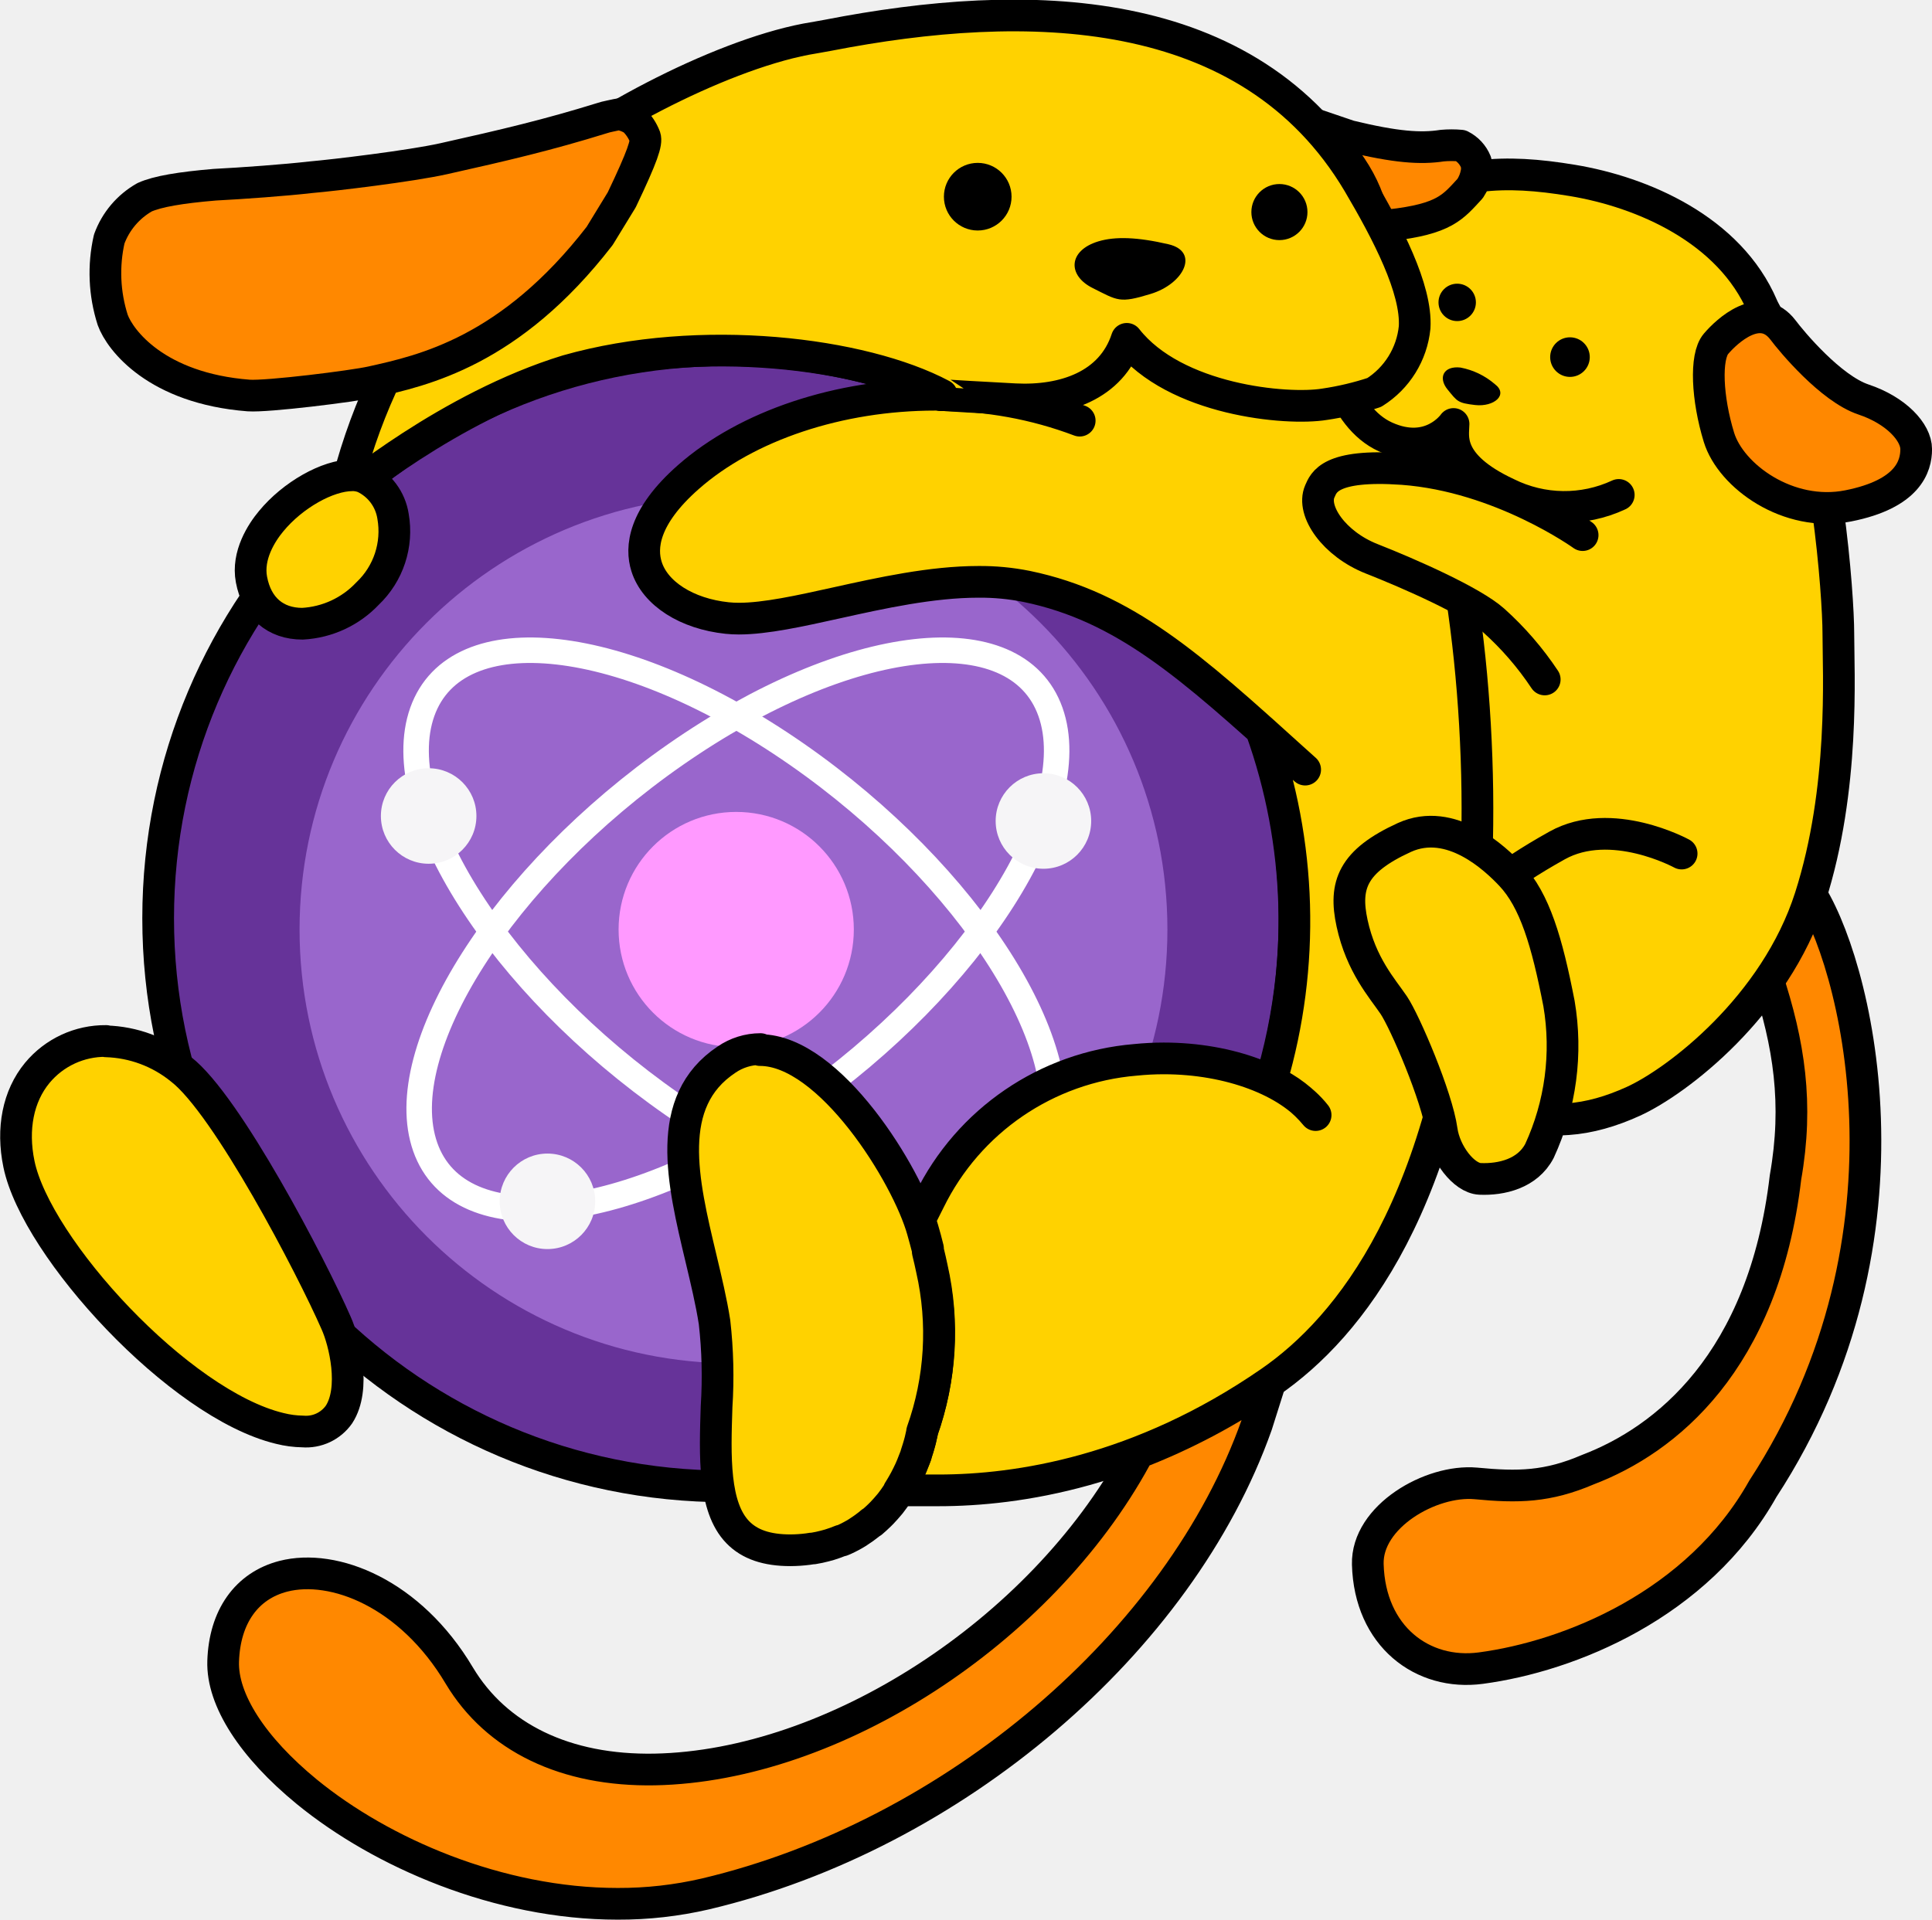
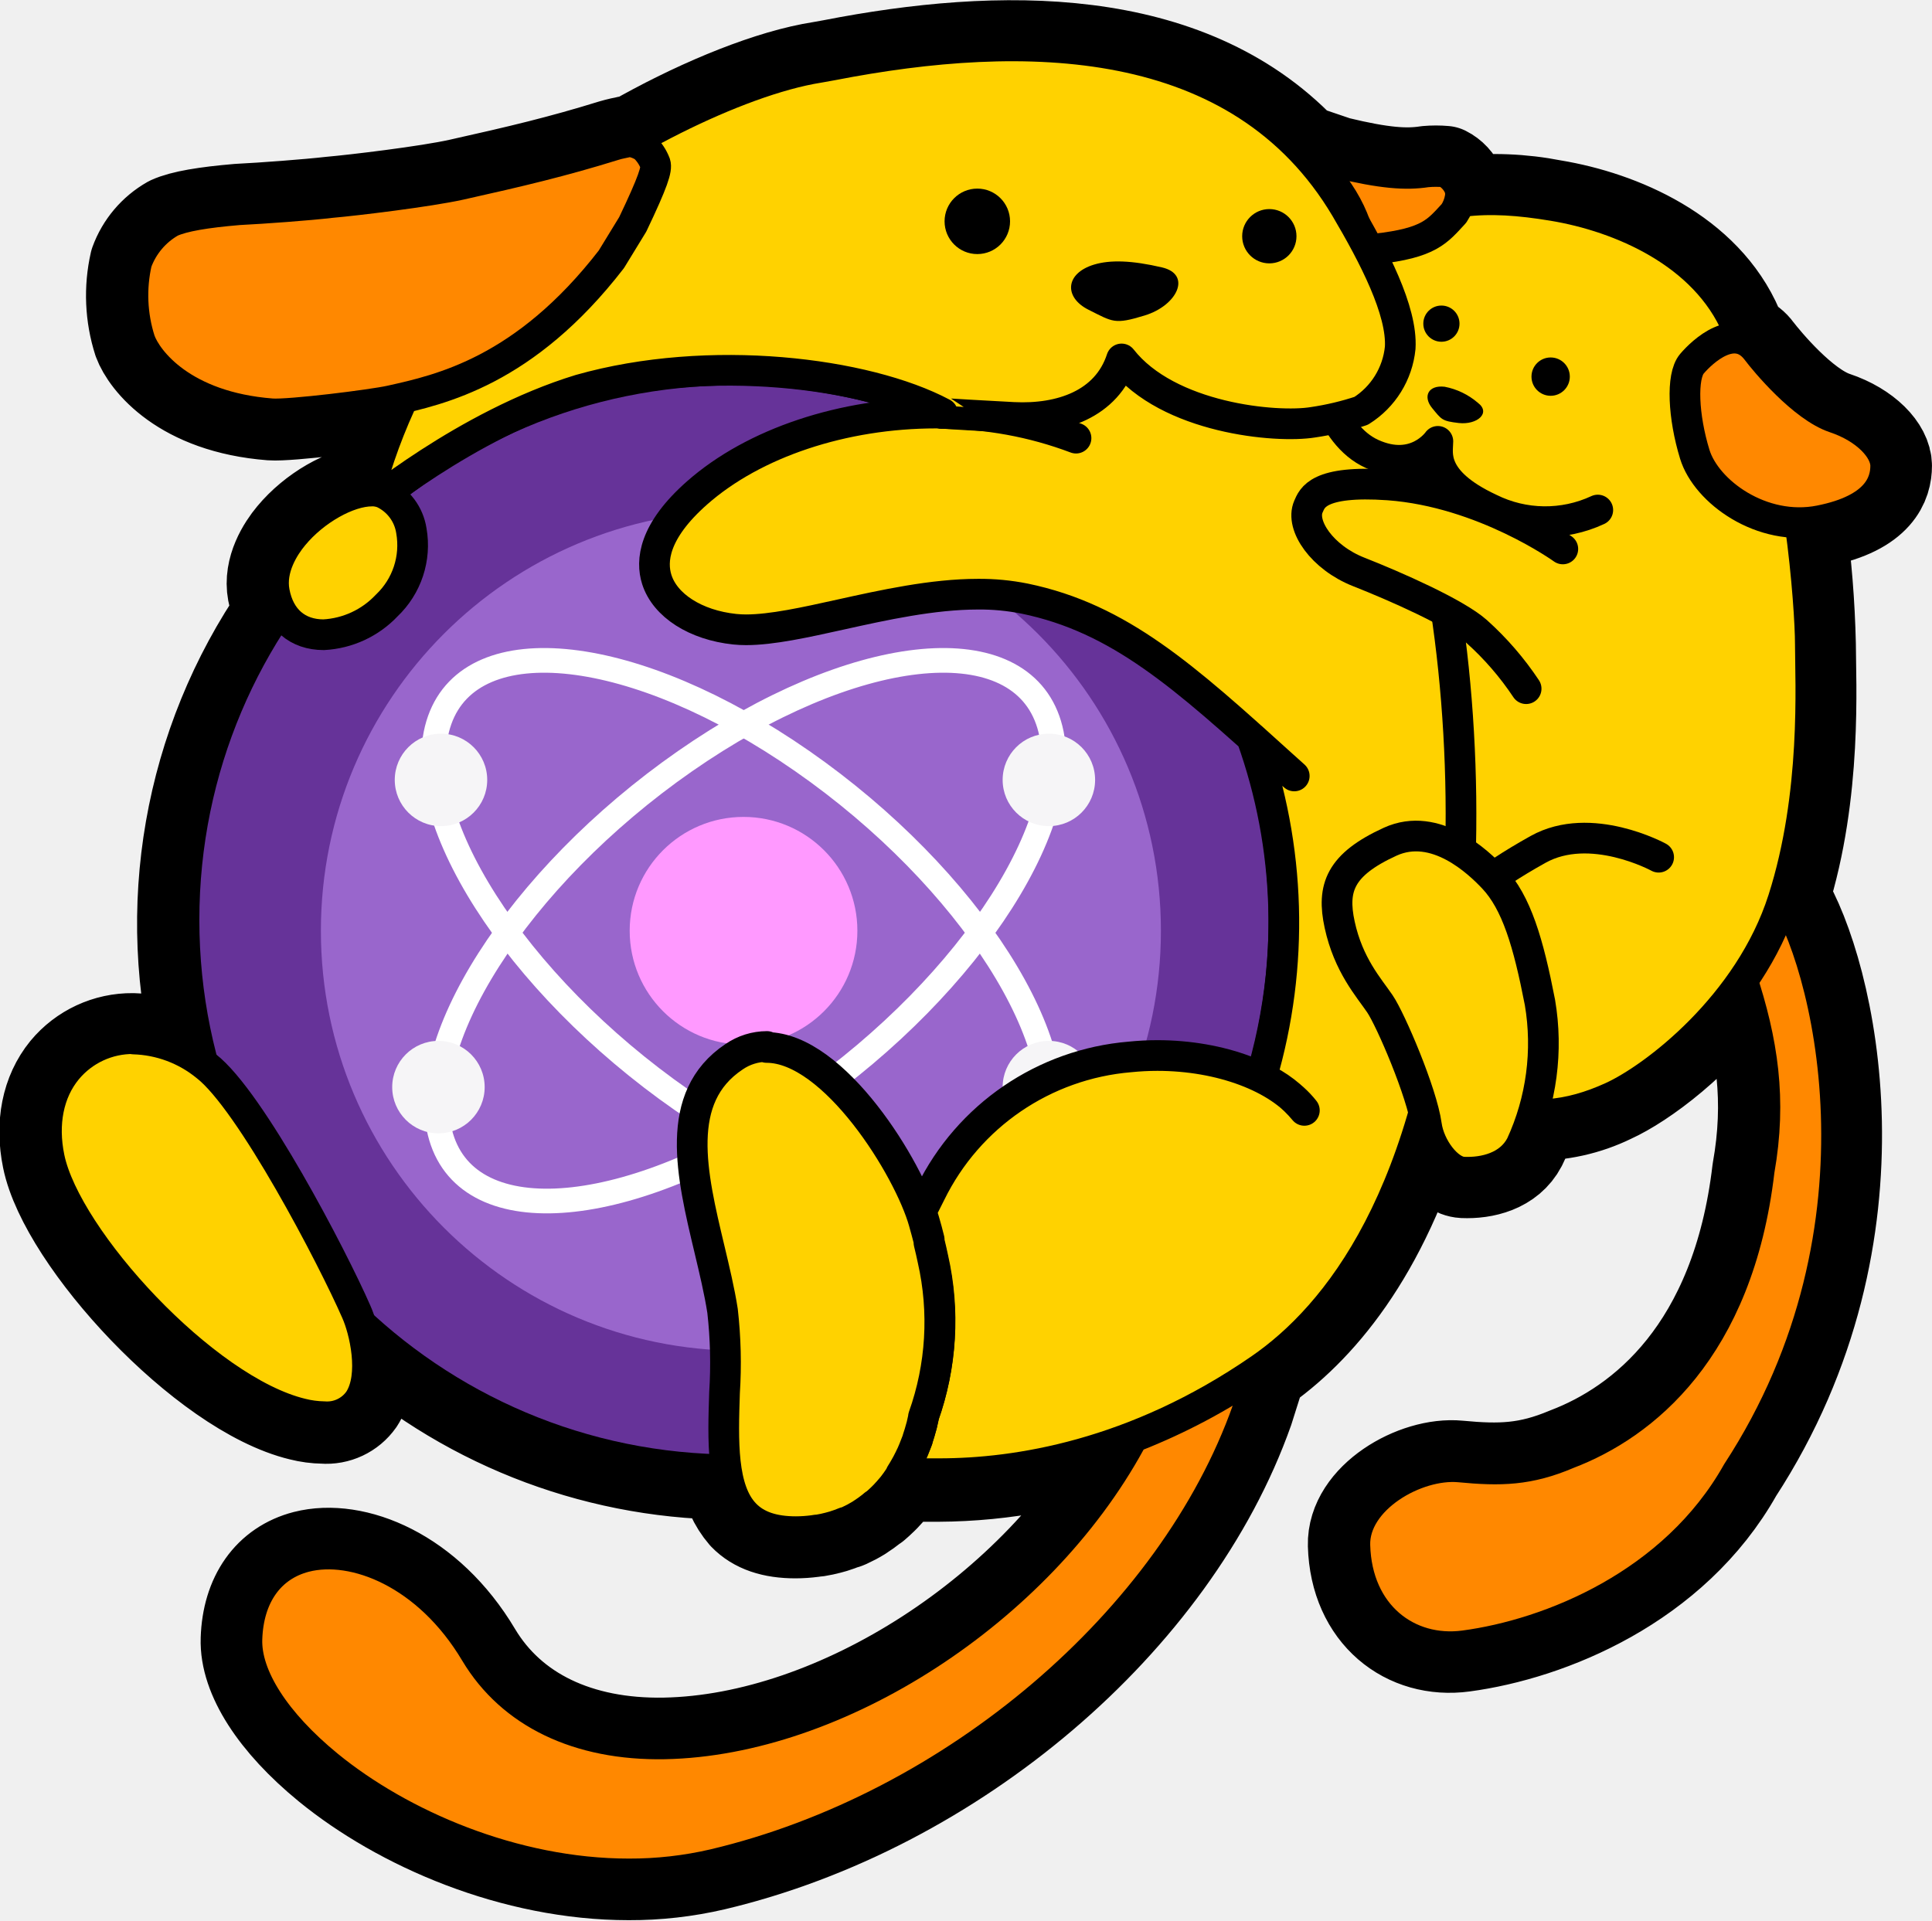
- <svg xmlns="http://www.w3.org/2000/svg" id="stroke" viewBox="0 0 227.34 225.95">
+ <svg xmlns="http://www.w3.org/2000/svg" id="stroke" viewBox="0 0 234.87 233.47">
  <defs>
-     <style>.cls-1,.cls-2{fill:#639;}.cls-1,.cls-11,.cls-8,.cls-9{stroke:#000;stroke-width:3.73px;}.cls-1,.cls-6,.cls-8{stroke-miterlimit:10;}.cls-3{clip-path:url(#clip-path);}.cls-4{fill:#96c;}.cls-5{fill:#f9f;}.cls-6,.cls-8{fill:none;}.cls-6{stroke:#fff;stroke-width:3px;}.cls-7{fill:#f6f5f7;}.cls-9{fill:#f80;}.cls-11,.cls-9{stroke-linecap:round;stroke-linejoin:round;}.cls-10,.cls-11{fill:#ffd200;}</style>
-     <clipPath id="clip-path" transform="translate(-196.96 -306.8)">
+     <style>.cls-1,.cls-3{fill:#639;}.cls-1,.cls-10,.cls-12,.cls-2,.cls-9{stroke:#000;}.cls-1,.cls-7,.cls-9{stroke-miterlimit:10;}.cls-1,.cls-10,.cls-12,.cls-9{stroke-width:3.73px;}.cls-2{fill:#050505;stroke-width:11.25px;}.cls-10,.cls-12,.cls-2{stroke-linecap:round;stroke-linejoin:round;}.cls-4{clip-path:url(#clip-path);}.cls-5{fill:#96c;}.cls-6{fill:#f9f;}.cls-7,.cls-9{fill:none;}.cls-7{stroke:#fff;stroke-width:3px;}.cls-8{fill:#f6f5f7;}.cls-10{fill:#f80;}.cls-11,.cls-12{fill:#ffd200;}</style>
+     <clipPath id="clip-path" transform="translate(-193.2 -303.04)">
      <path class="cls-1" d="M282.43,481.74a66.86,66.86,0,1,1,66.86-66.86A66.94,66.94,0,0,1,282.43,481.74Z" />
    </clipPath>
  </defs>
+   <path class="cls-2" d="M422.44,359.67c0-2-2.34-4.56-6.2-5.85s-8.45-6.85-9.48-8.19a3.72,3.72,0,0,0-1.65-1.29c-.38-.69-.67-1.24-.75-1.42-3.88-9.08-14.15-13.47-22.34-14.83a37,37,0,0,0-11.44-.45,4.69,4.69,0,0,0,.12-.49,2.6,2.6,0,0,0-.08-1.28,3.69,3.69,0,0,0-1.76-1.9,12.19,12.19,0,0,0-2.2,0c-2.53.39-5.41.2-10.9-1.13l-4.3-1.46c-14-14.6-36.7-14.33-57.06-10.36-.86.17-1.73.3-2.59.46h0c-6.32,1.23-14.51,4.74-21.7,8.85a1.5,1.5,0,0,0-.32-.05c-.18,0-.36.06-.62.12l-.5.1c-.32.07-.61.15-1,.26-6.26,1.94-11.36,3.15-18.58,4.76-3.92.88-12.86,1.94-15.63,2.18-2.93.33-8.13.72-11.31.88-4,.34-6.77.8-8.26,1.48a9.33,9.33,0,0,0-4.16,4.92,18.09,18.09,0,0,0,.41,9.51c.88,2.38,5.17,8.06,16,8.9,2.18.16,12.24-1.09,14.47-1.59l1.53-.35-.16.37h0l-.21.51a77.4,77.4,0,0,0-3.67,10.49c-2.87.11-6.82,2.38-9.31,5.38-1.1,1.32-2.85,4-2.31,6.86a7.52,7.52,0,0,0,.84,2.35,66.72,66.72,0,0,0-9.61,55,14.38,14.38,0,0,0-8.36-3,10.38,10.38,0,0,0-8.11,3.76c-2.25,2.76-3,6.57-2.15,10.73,2,9.86,18.86,28.27,30.69,31.11a11.77,11.77,0,0,0,2.71.36,4.74,4.74,0,0,0,4.26-2c1.54-2.36,1.06-6.24.31-8.89a66.6,66.6,0,0,0,44.44,17.7,9.4,9.4,0,0,0,2.21,5c1.39,1.44,3.42,2.13,6.19,2.13a16.75,16.75,0,0,0,2.09-.14l.45-.07.14,0c.5-.08.95-.18,1.37-.29l.58-.16c.45-.14.9-.3,1.33-.48l.09,0,.29-.12a13.9,13.9,0,0,0,1.56-.83l.16-.11a14.05,14.05,0,0,0,1.2-.86l.27-.23.06,0c.31-.27.62-.54.9-.82l.07-.07.22-.22c.32-.33.62-.68.89-1l.1-.12c.29-.37.57-.76.85-1.19l.11-.17h4.65a65.55,65.55,0,0,0,23.55-4.51l-.32.58C319.39,498.89,295,514.66,274,515.06c-10.5.19-18.63-3.76-23-11.06-5.76-9.69-14.77-13.2-20.7-11.68-4.33,1.12-6.91,4.77-7.08,10-.15,4.53,3.45,10.13,9.86,15.38,8.75,7.15,22.53,13.17,36.56,13.17A45,45,0,0,0,280,529.7c29.12-6.89,55.78-29.6,64.84-55.21l1.58-5c6.84-4.72,14.92-13.79,19.86-31.12.13.52.23,1,.29,1.43.38,2.72,2.6,5.62,4.5,5.71,2.52.11,5.6-.61,7-3.29a21.18,21.18,0,0,0,1.43-3.69,21,21,0,0,0,9.6-2.13c3.74-1.7,10.71-6.74,15.87-14.17,2.49,7.72,3.52,14.64,2,23.13-2.56,21.77-14.13,30.92-23.25,34.39-4.76,2-8.15,2.1-13.2,1.62-5.27-.5-12.85,3.89-12.7,9.53.24,8.47,6.43,13.14,13.31,12.21,10.42-1.4,25.51-7.46,33.18-21.11,19-29.18,11.22-61,5.68-69.93,4-12.66,3.2-26.15,3.2-30.68A129.23,129.23,0,0,0,412,366.58a12.6,12.6,0,0,0,2.48-.24C421.51,364.93,422.44,361.66,422.44,359.67ZM368,356.72a6.37,6.37,0,0,0,.51,3.52l-3.3,0c-.15-.47-.3-.91-.45-1.37A6,6,0,0,0,368,356.72Zm-49.42-2.06-.45-.12Zm5.4,1.69q-.93-.37-1.9-.69Q323.08,356,324,356.35Zm-3-1-.87-.27Zm-7-1.54h0Zm2.08.34.19,0Zm33.1,57.94c.05,1.06.08,2.13.08,3.2s0,2-.08,3c0-1,.08-2,.08-3S349.26,413.12,349.21,412.06Zm0,7.2q-.06,1-.16,2.07C349.07,420.64,349.12,420,349.17,419.26Zm-.26,3.14q-.14,1.28-.33,2.55C348.71,424.1,348.82,423.25,348.91,422.4Zm-.6,4.22c-.06.33-.12.66-.18,1Q348.23,427.11,348.31,426.62Zm-.56,2.9,0,.07Zm-.82-31.83c0,.16.09.32.14.48C347,398,347,397.84,346.93,397.68Zm.58,2.3c.09.4.19.81.28,1.21C347.71,400.79,347.61,400.39,347.51,400Zm.61,2.86c.09.49.18,1,.26,1.47C348.3,403.82,348.21,403.33,348.12,402.84Zm.5,3c.08.56.15,1.13.22,1.69C348.77,407,348.7,406.4,348.62,405.83Zm.37,3.08c.06.67.11,1.34.15,2C349.1,410.25,349,409.58,349,408.91Zm-3.6-16.18h0l3.7,3.34Zm-15.83-46.05a13.79,13.79,0,0,0,1,1.16l-1.71.41A9.87,9.87,0,0,0,329.55,346.68ZM348.22,435l-.12-.07Zm1.34.91,0,0Zm1.32,1.16-.21-.2ZM358,330.41c-.39-.69-.79-1.37-1.19-2a39.18,39.18,0,0,0-4.37-6A20.28,20.28,0,0,1,358,330.41Zm-60.46,19.72a66.76,66.76,0,0,0-14.58-1.72A55.25,55.25,0,0,1,297.51,350.13Zm-33.69.86c.58-.16,1.16-.3,1.75-.44a66.7,66.7,0,0,0-25.13,12.73l-.27-.13C244.7,359.73,254.45,353,263.82,351Zm3-.74-.74.17Zm77.08,121c.84-.53,1.68-1.08,2.52-1.66C345.56,470.15,344.72,470.69,343.89,471.22Zm-7.73,4.29.89-.43Zm2.21-1.1c.71-.37,1.43-.76,2.15-1.17Q339.43,473.86,338.36,474.42Zm2.92-1.62c.61-.35,1.21-.71,1.82-1.09Q342.2,472.27,341.29,472.8Z" transform="translate(-193.2 -303.04)" />
  <g id="ball">
-     <path class="cls-2" d="M282.43,481.74a66.86,66.86,0,1,1,66.86-66.86A66.94,66.94,0,0,1,282.43,481.74Z" transform="translate(-196.96 -306.8)" />
-     <g class="cls-3">
-       <circle class="cls-4" cx="86.31" cy="109.4" r="51.06" />
-       <circle class="cls-5" cx="86.63" cy="109.4" r="13.84" />
-       <path class="cls-6" d="M247,441.8c-4-11.38,9.15-32.07,29.47-46.21s40.06-16.38,44.1-5-9.15,32.07-29.47,46.21S251,453.18,247,441.8Z" transform="translate(-196.96 -306.8)" />
-       <path class="cls-6" d="M320.22,441.8c4-11.38-9.15-32.07-29.47-46.21s-40.06-16.38-44.1-5,9.15,32.07,29.47,46.21S316.18,453.18,320.22,441.8Z" transform="translate(-196.96 -306.8)" />
-       <circle class="cls-7" cx="122.78" cy="96.63" r="5.62" />
-       <circle class="cls-7" cx="50.44" cy="96.04" r="5.62" />
-       <circle class="cls-7" cx="64.42" cy="141.39" r="5.62" />
+     <path class="cls-3" d="M282.43,481.74a66.86,66.86,0,1,1,66.86-66.86A66.94,66.94,0,0,1,282.43,481.74Z" transform="translate(-193.2 -303.04)" />
+     <g class="cls-4">
+       <circle class="cls-5" cx="90.07" cy="113.16" r="51.06" />
+       <circle class="cls-6" cx="90.39" cy="113.16" r="13.84" />
+       <path class="cls-7" d="M247,441.8c-4-11.38,9.15-32.07,29.47-46.21s40.06-16.38,44.1-5-9.15,32.07-29.47,46.21S251,453.18,247,441.8Z" transform="translate(-193.2 -303.04)" />
+       <path class="cls-7" d="M320.22,441.8c4-11.38-9.15-32.07-29.47-46.21s-40.06-16.38-44.1-5,9.15,32.07,29.47,46.21S316.18,453.18,320.22,441.8Z" transform="translate(-193.2 -303.04)" />
+       <circle class="cls-8" cx="127.51" cy="94.82" r="5.62" />
+       <circle class="cls-8" cx="53.61" cy="94.82" r="5.62" />
+       <circle class="cls-8" cx="127.51" cy="132.17" r="5.62" />
+       <circle class="cls-8" cx="53.3" cy="132.17" r="5.62" />
    </g>
-     <path class="cls-8" d="M282.43,481.74a66.86,66.86,0,1,1,66.86-66.86A66.94,66.94,0,0,1,282.43,481.74Z" transform="translate(-196.96 -306.8)" />
+     <path class="cls-9" d="M282.43,481.74a66.86,66.86,0,1,1,66.86-66.86A66.94,66.94,0,0,1,282.43,481.74Z" transform="translate(-193.2 -303.04)" />
  </g>
  <g id="wapuu">
-     <path class="cls-9" d="M346.41,469.57a74.65,74.65,0,0,1-15.49,8.22l-.32.58C319.39,498.89,295,514.66,274,515.06c-10.5.19-18.63-3.76-23-11.06-5.76-9.69-14.77-13.2-20.7-11.68-4.33,1.12-6.91,4.77-7.08,10-.15,4.53,3.45,10.13,9.86,15.38,8.75,7.15,22.53,13.17,36.56,13.17A45,45,0,0,0,280,529.7c29.12-6.89,55.78-29.6,64.84-55.21l1.58-5Z" transform="translate(-196.96 -306.8)" />
-     <path class="cls-9" d="M409.65,411.42c5.53,7.94,14.28,40.66-5.25,70.6-7.67,13.66-22.75,19.72-33.18,21.11-6.88.92-13.08-3.75-13.31-12.21-.16-5.64,7.43-10,12.7-9.53,5,.48,8.44.42,13.2-1.62,9.11-3.47,20.69-12.62,23.25-34.39,1.53-8.67.43-15.71-2.18-23.63" transform="translate(-196.96 -306.8)" />
-     <path class="cls-10" d="M392.31,357.55s8.67,21.94,8.93,52.55c0,0-30.87,6.63-34.44,9.95l-6.12-59.95S387.72,361.12,392.31,357.55Z" transform="translate(-196.96 -306.8)" />
-     <path class="cls-11" d="M307.55,353.31a46.54,46.54,0,0,1,16.46,3,46.72,46.72,0,0,0-17-3.05h0c-11.3,0-22.16,3.62-29.05,9.69-5.34,4.7-5.62,8.32-4.92,10.53,1,3.18,4.73,5.56,9.48,6.06a13.44,13.44,0,0,0,1.38.07c3.13,0,7.19-.9,11.48-1.85,5.24-1.16,11.19-2.48,16.72-2.48a27.71,27.71,0,0,1,5.67.54c11.56,2.39,19.41,9.49,31.29,20.23l1.48,1.33-1.48-1.33-3.7-3.34a66.68,66.68,0,0,1,1.2,41.33,14.6,14.6,0,0,1,5.21,4c-3.13-4-10.15-6.67-17.87-6.67-1.12,0-2.24.06-3.33.17a29.74,29.74,0,0,0-24.25,16.56l-1.13,2.25h0c.14.4.26.78.36,1.13.22.74.42,1.48.61,2.26l0,.15,0,.09c.18.75.34,1.42.47,2.06a34.33,34.33,0,0,1-1.14,19.12l0,.09a17.78,17.78,0,0,1-.48,1.89c-.07.23-.15.48-.24.75l0,.05c-.12.35-.27.74-.47,1.2-.08.19-.16.37-.24.56l-.16.33-.05.11q-.17.35-.36.71l-.23.41c-.16.29-.34.58-.52.87l0,.08,0,0h4.65c9.37,0,23.75-2.21,39-12.73,9.37-6.45,21.12-21.05,23.88-54,1.7-20.29-.67-43.22-6.05-58.43-1.57-4.44-5.79-15.09-6.17-15.86" transform="translate(-196.96 -306.8)" />
-     <path class="cls-11" d="M394.84,407.26s-8.26-4.52-14.66-.95c-6.66,3.72-8.83,6-10.88,8.2s-3.78,4.57-2.68,8.51,1.89,12,7.09,14.19,10.25,1.58,15.45-.79,16.71-11.19,20.81-24,3.31-26.48,3.31-31.06-1.42-23.49-5.68-32.63c0,0-3-5.21-3.25-5.86-3.88-9.08-14.15-13.47-22.34-14.83s-14-1-21.66,3.07-7,14.32-7,15.52,1.36,9.21,6.65,11.6,8-1.53,8-1.53c0,1.36-1,4.77,6.31,8.18a15.14,15.14,0,0,0,13.13.17" transform="translate(-196.96 -306.8)" />
-     <path d="M368.82,350.06c-2-.23-2.67,1.19-1.52,2.59s1.18,1.58,3.24,1.82c2.24.25,3.95-1.23,2.32-2.46A8.69,8.69,0,0,0,368.82,350.06Z" transform="translate(-196.96 -306.8)" />
-     <circle cx="171.47" cy="35.59" r="2.2" />
-     <circle cx="184.74" cy="42.03" r="2.33" />
-     <path class="cls-9" d="M406.76,345.63c1,1.34,5.62,6.9,9.48,8.19s6.2,3.86,6.2,5.85-.94,5.27-8,6.67-13.81-3.51-15.21-8.07-1.64-9.48-.35-11S404.07,342.12,406.76,345.63Z" transform="translate(-196.96 -306.8)" />
-     <path class="cls-11" d="M383.19,369.78S373.58,362.85,362,362c-8.62-.6-9.27,1.59-9.74,2.64-1,2.29,1.69,6.19,6.11,7.93s11.83,5,14.36,7.26a36.39,36.39,0,0,1,6,6.94" transform="translate(-196.96 -306.8)" />
-     <path class="cls-11" d="M374.73,409.77c-1.76-1.86-7-6.91-12.52-4.4-6.1,2.79-7.12,5.61-6.15,10.09,1.07,4.93,3.56,7.66,4.89,9.62s5.12,10.83,5.66,14.76c.38,2.72,2.6,5.62,4.5,5.71,2.52.11,5.6-.61,7-3.29a29.59,29.59,0,0,0,2.3-17.34C379,417.66,377.56,412.76,374.73,409.77Z" transform="translate(-196.96 -306.8)" />
-     <path class="cls-9" d="M351.06,321.21l4.7,1.6c5.49,1.33,8.37,1.52,10.9,1.13a12.19,12.19,0,0,1,2.2,0,3.69,3.69,0,0,1,1.76,1.9,2.6,2.6,0,0,1,.08,1.28,4.88,4.88,0,0,1-.75,1.87c-2,2.15-2.94,3.6-9.52,4.32l-1.75.19C358.26,329.44,355.69,324.93,351.06,321.21Z" transform="translate(-196.96 -306.8)" />
-     <path class="cls-11" d="M316.39,353.79c5.76.29,11.36-1.6,13.16-7.11,5.66,7.23,18.82,8.43,23.27,7.7a34.39,34.39,0,0,0,5.85-1.39,10.24,10.24,0,0,0,4.75-7.66c.27-4.5-3.19-11.15-6.64-17-12.86-21.63-39.16-21.9-62.38-17.38-.86.17-1.73.3-2.59.46h0c-10.45,2-26,10.28-33.69,17.18h0c-.68.62-1.34,1.26-2,1.9-.48.47-.94,1-1.4,1.44l0,0h0a63.77,63.77,0,0,0-12.65,19.77h0l-.21.51A68.82,68.82,0,0,0,237.5,365s12.31-10.33,26.21-14.58c15.69-4.45,34.74-2.1,44.08,2.87C307.8,353.31,313.2,353.63,316.39,353.79Z" transform="translate(-196.96 -306.8)" />
-     <path class="cls-9" d="M269.17,320.37c.26-.06.43-.09.62-.12a4.31,4.31,0,0,1,1.74.67,5.45,5.45,0,0,1,1.33,2c.22.66-.24,2.16-2.74,7.4l-2.6,4.25c-10.52,13.61-20.77,15.84-26.83,17.19-2.23.5-12.29,1.75-14.47,1.59-10.85-.84-15.14-6.52-16-8.9a18.09,18.09,0,0,1-.41-9.51,9.33,9.33,0,0,1,4.16-4.92c1.49-.68,4.23-1.14,8.26-1.48,3.18-.16,8.38-.54,11.31-.88,2.77-.24,11.72-1.31,15.63-2.18,7.22-1.61,12.32-2.82,18.58-4.76.35-.11.63-.19,1-.26Z" transform="translate(-196.96 -306.8)" />
-     <path class="cls-11" d="M238.4,362.74c-2.88,0-7,2.32-9.54,5.41-1.1,1.32-2.85,4-2.31,6.86.62,3.31,2.81,5.2,6,5.2a11.36,11.36,0,0,0,7.66-3.55,10.11,10.11,0,0,0,3-9.09,6.08,6.08,0,0,0-3.44-4.59,3.83,3.83,0,0,0-1.42-.25Z" transform="translate(-196.96 -306.8)" />
-     <path d="M326.2,335.21c-3.55,1.08-3.65,4-.67,5.49s3.15,1.82,6.81.7c4-1.21,5.77-5,2.12-5.85S328.19,334.61,326.2,335.21Z" transform="translate(-196.96 -306.8)" />
-     <circle cx="115.05" cy="23.15" r="3.98" />
-     <circle cx="150.55" cy="24.96" r="3.3" />
-     <path class="cls-11" d="M286.44,430.27a7.08,7.08,0,0,0-4,1.25c-7.4,4.93-5.16,14.3-3,23.36.6,2.53,1.23,5.14,1.6,7.54a56,56,0,0,1,.24,9.94c-.19,5.81-.39,11.8,2.49,14.77,1.39,1.44,3.42,2.13,6.19,2.13a16.76,16.76,0,0,0,2.09-.14l.45-.07.14,0c.5-.08.95-.18,1.37-.29l.58-.16c.45-.14.9-.3,1.33-.48l.09,0,.29-.12a13.91,13.91,0,0,0,1.56-.83l.16-.11a14.06,14.06,0,0,0,1.2-.86l.27-.23.06,0c.31-.27.62-.54.9-.82l.07-.07.22-.22c.32-.33.62-.68.89-1l.1-.12c.29-.37.57-.76.85-1.19l.13-.2,0-.08c.18-.29.36-.58.52-.87l.23-.41q.19-.36.36-.71l.05-.11.16-.33c.09-.19.16-.38.24-.56.19-.46.34-.86.47-1.2l0-.05c.09-.27.17-.52.24-.75a17.78,17.78,0,0,0,.48-1.89l0-.09a34.33,34.33,0,0,0,1.14-19.12c-.13-.64-.29-1.32-.47-2.06l0-.09,0-.15c-.2-.78-.4-1.52-.61-2.26-1.8-6.47-10.9-21.23-19.13-21.23Z" transform="translate(-196.96 -306.8)" />
-     <path class="cls-11" d="M209.43,429.36a14.6,14.6,0,0,1,8.83,3.29c5.41,4.17,15.38,23.29,18.25,29.86,1,2.21,2.32,7.74.34,10.77a4.74,4.74,0,0,1-4.26,2,11.77,11.77,0,0,1-2.71-.36c-11.83-2.84-28.65-21.25-30.69-31.11-.86-4.16-.1-8,2.15-10.73a10.38,10.38,0,0,1,8.11-3.76" transform="translate(-196.96 -306.8)" />
+     <path class="cls-10" d="M346.41,469.57a74.65,74.65,0,0,1-15.49,8.22l-.32.58C319.39,498.89,295,514.66,274,515.06c-10.5.19-18.63-3.76-23-11.06-5.76-9.69-14.77-13.2-20.7-11.68-4.33,1.12-6.91,4.77-7.08,10-.15,4.53,3.45,10.13,9.86,15.38,8.75,7.15,22.53,13.17,36.56,13.17A45,45,0,0,0,280,529.7c29.12-6.89,55.78-29.6,64.84-55.21l1.58-5Z" transform="translate(-193.2 -303.04)" />
+     <path class="cls-10" d="M409.65,411.42c5.53,7.94,14.28,40.66-5.25,70.6-7.67,13.66-22.75,19.72-33.18,21.11-6.88.92-13.08-3.75-13.31-12.21-.16-5.64,7.43-10,12.7-9.53,5,.48,8.44.42,13.2-1.62,9.11-3.47,20.69-12.62,23.25-34.39,1.53-8.67.43-15.71-2.18-23.63" transform="translate(-193.2 -303.04)" />
+     <path class="cls-11" d="M392.31,357.55s8.67,21.94,8.93,52.55c0,0-30.87,6.63-34.44,9.95l-6.12-59.95S387.72,361.12,392.31,357.55Z" transform="translate(-193.2 -303.04)" />
+     <path class="cls-12" d="M307.55,353.31a46.54,46.54,0,0,1,16.46,3,46.72,46.72,0,0,0-17-3.05h0c-11.3,0-22.16,3.62-29.05,9.69-5.34,4.7-5.62,8.32-4.92,10.53,1,3.18,4.73,5.56,9.48,6.06a13.44,13.44,0,0,0,1.38.07c3.13,0,7.19-.9,11.48-1.85,5.24-1.16,11.19-2.48,16.72-2.48a27.71,27.71,0,0,1,5.67.54c11.56,2.39,19.41,9.49,31.29,20.23l1.48,1.33-1.48-1.33-3.7-3.34a66.68,66.68,0,0,1,1.2,41.33,14.6,14.6,0,0,1,5.21,4c-3.13-4-10.15-6.67-17.87-6.67-1.12,0-2.24.06-3.33.17a29.74,29.74,0,0,0-24.25,16.56l-1.13,2.25h0c.14.4.26.78.36,1.13.22.74.42,1.48.61,2.26l0,.15,0,.09c.18.75.34,1.42.47,2.06a34.33,34.33,0,0,1-1.14,19.12l0,.09a17.78,17.78,0,0,1-.48,1.89c-.07.23-.15.48-.24.75l0,.05c-.12.35-.27.74-.47,1.2-.08.19-.16.37-.24.56l-.16.33-.05.11q-.17.35-.36.71l-.23.41c-.16.29-.34.58-.52.87l0,.08,0,0h4.65c9.37,0,23.75-2.21,39-12.73,9.37-6.45,21.12-21.05,23.88-54,1.7-20.29-.67-43.22-6.05-58.43-1.57-4.44-5.79-15.09-6.17-15.86" transform="translate(-193.2 -303.04)" />
+     <path class="cls-12" d="M394.84,407.26s-8.26-4.52-14.66-.95c-6.66,3.72-8.83,6-10.88,8.2s-3.78,4.57-2.68,8.51,1.89,12,7.09,14.19,10.25,1.58,15.45-.79,16.71-11.19,20.81-24,3.31-26.48,3.31-31.06-1.42-23.49-5.68-32.63c0,0-3-5.21-3.25-5.86-3.88-9.08-14.15-13.47-22.34-14.83s-14-1-21.66,3.07-7,14.32-7,15.52,1.36,9.21,6.65,11.6,8-1.53,8-1.53c0,1.36-1,4.77,6.31,8.18a15.14,15.14,0,0,0,13.13.17" transform="translate(-193.2 -303.04)" />
+     <path d="M368.82,350.06c-2-.23-2.67,1.19-1.52,2.59s1.18,1.58,3.24,1.82c2.24.25,3.95-1.23,2.32-2.46A8.69,8.69,0,0,0,368.82,350.06Z" transform="translate(-193.2 -303.04)" />
+     <circle cx="175.23" cy="39.35" r="2.2" />
+     <circle cx="188.51" cy="45.79" r="2.33" />
+     <path class="cls-10" d="M406.76,345.63c1,1.34,5.62,6.9,9.48,8.19s6.2,3.86,6.2,5.85-.94,5.27-8,6.67-13.81-3.51-15.21-8.07-1.64-9.48-.35-11S404.07,342.12,406.76,345.63Z" transform="translate(-193.2 -303.04)" />
+     <path class="cls-12" d="M383.19,369.78S373.58,362.85,362,362c-8.62-.6-9.27,1.59-9.74,2.64-1,2.29,1.69,6.19,6.11,7.93s11.83,5,14.36,7.26a36.39,36.39,0,0,1,6,6.94" transform="translate(-193.2 -303.04)" />
+     <path class="cls-12" d="M374.73,409.77c-1.76-1.86-7-6.91-12.52-4.4-6.1,2.79-7.12,5.61-6.15,10.09,1.07,4.93,3.56,7.66,4.89,9.62s5.12,10.83,5.66,14.76c.38,2.72,2.6,5.62,4.5,5.71,2.52.11,5.6-.61,7-3.29a29.59,29.59,0,0,0,2.3-17.34C379,417.66,377.56,412.76,374.73,409.77Z" transform="translate(-193.2 -303.04)" />
+     <path class="cls-10" d="M351.06,321.21l4.7,1.6c5.49,1.33,8.37,1.52,10.9,1.13a12.19,12.19,0,0,1,2.2,0,3.69,3.69,0,0,1,1.76,1.9,2.6,2.6,0,0,1,.08,1.28,4.88,4.88,0,0,1-.75,1.87c-2,2.15-2.94,3.6-9.52,4.32l-1.75.19C358.26,329.44,355.69,324.93,351.06,321.21Z" transform="translate(-193.2 -303.04)" />
+     <path class="cls-12" d="M316.39,353.79c5.76.29,11.36-1.6,13.16-7.11,5.66,7.23,18.82,8.43,23.27,7.7a34.39,34.39,0,0,0,5.85-1.39,10.24,10.24,0,0,0,4.75-7.66c.27-4.5-3.19-11.15-6.64-17-12.86-21.63-39.16-21.9-62.38-17.38-.86.17-1.73.3-2.59.46h0c-10.45,2-26,10.28-33.69,17.18h0c-.68.62-1.34,1.26-2,1.9-.48.47-.94,1-1.4,1.44l0,0h0a63.77,63.77,0,0,0-12.65,19.77h0l-.21.51A68.82,68.82,0,0,0,237.5,365s12.31-10.33,26.21-14.58c15.69-4.45,34.74-2.1,44.08,2.87C307.8,353.31,313.2,353.63,316.39,353.79Z" transform="translate(-193.2 -303.04)" />
+     <path class="cls-10" d="M269.17,320.37c.26-.06.43-.09.62-.12a4.31,4.31,0,0,1,1.74.67,5.45,5.45,0,0,1,1.33,2c.22.66-.24,2.16-2.74,7.4l-2.6,4.25c-10.52,13.61-20.77,15.84-26.83,17.19-2.23.5-12.29,1.75-14.47,1.59-10.85-.84-15.14-6.52-16-8.9a18.09,18.09,0,0,1-.41-9.51,9.33,9.33,0,0,1,4.16-4.92c1.49-.68,4.23-1.14,8.26-1.48,3.18-.16,8.38-.54,11.31-.88,2.77-.24,11.72-1.31,15.63-2.18,7.22-1.61,12.32-2.82,18.58-4.76.35-.11.63-.19,1-.26Z" transform="translate(-193.2 -303.04)" />
+     <path class="cls-12" d="M238.4,362.74c-2.88,0-7,2.32-9.54,5.41-1.1,1.32-2.85,4-2.31,6.86.62,3.31,2.81,5.2,6,5.2a11.36,11.36,0,0,0,7.66-3.55,10.11,10.11,0,0,0,3-9.09,6.08,6.08,0,0,0-3.44-4.59,3.83,3.83,0,0,0-1.42-.25Z" transform="translate(-193.2 -303.04)" />
+     <path d="M326.2,335.21c-3.55,1.08-3.65,4-.67,5.49s3.15,1.82,6.81.7c4-1.21,5.77-5,2.12-5.85S328.19,334.61,326.2,335.21Z" transform="translate(-193.2 -303.04)" />
+     <circle cx="118.81" cy="26.91" r="3.98" />
+     <circle cx="154.31" cy="28.72" r="3.3" />
+     <path class="cls-12" d="M286.44,430.27a7.08,7.08,0,0,0-4,1.25c-7.4,4.93-5.16,14.3-3,23.36.6,2.53,1.23,5.14,1.6,7.54a56,56,0,0,1,.24,9.94c-.19,5.81-.39,11.8,2.49,14.77,1.39,1.44,3.42,2.13,6.19,2.13a16.76,16.76,0,0,0,2.09-.14l.45-.07.14,0c.5-.08.95-.18,1.37-.29l.58-.16c.45-.14.9-.3,1.33-.48l.09,0,.29-.12a13.91,13.91,0,0,0,1.56-.83l.16-.11a14.06,14.06,0,0,0,1.2-.86l.27-.23.06,0c.31-.27.62-.54.9-.82l.07-.07.22-.22c.32-.33.62-.68.89-1l.1-.12c.29-.37.57-.76.85-1.19l.13-.2,0-.08c.18-.29.36-.58.52-.87l.23-.41q.19-.36.36-.71l.05-.11.16-.33c.09-.19.16-.38.24-.56.19-.46.34-.86.47-1.2l0-.05c.09-.27.17-.52.24-.75a17.78,17.78,0,0,0,.48-1.89l0-.09a34.33,34.33,0,0,0,1.14-19.12c-.13-.64-.29-1.32-.47-2.06l0-.09,0-.15c-.2-.78-.4-1.52-.61-2.26-1.8-6.47-10.9-21.23-19.13-21.23Z" transform="translate(-193.2 -303.04)" />
+     <path class="cls-12" d="M209.43,429.36a14.6,14.6,0,0,1,8.83,3.29c5.41,4.17,15.38,23.29,18.25,29.86,1,2.21,2.32,7.74.34,10.77a4.74,4.74,0,0,1-4.26,2,11.77,11.77,0,0,1-2.71-.36c-11.83-2.84-28.65-21.25-30.69-31.11-.86-4.16-.1-8,2.15-10.73a10.38,10.38,0,0,1,8.11-3.76" transform="translate(-193.2 -303.04)" />
  </g>
</svg>
